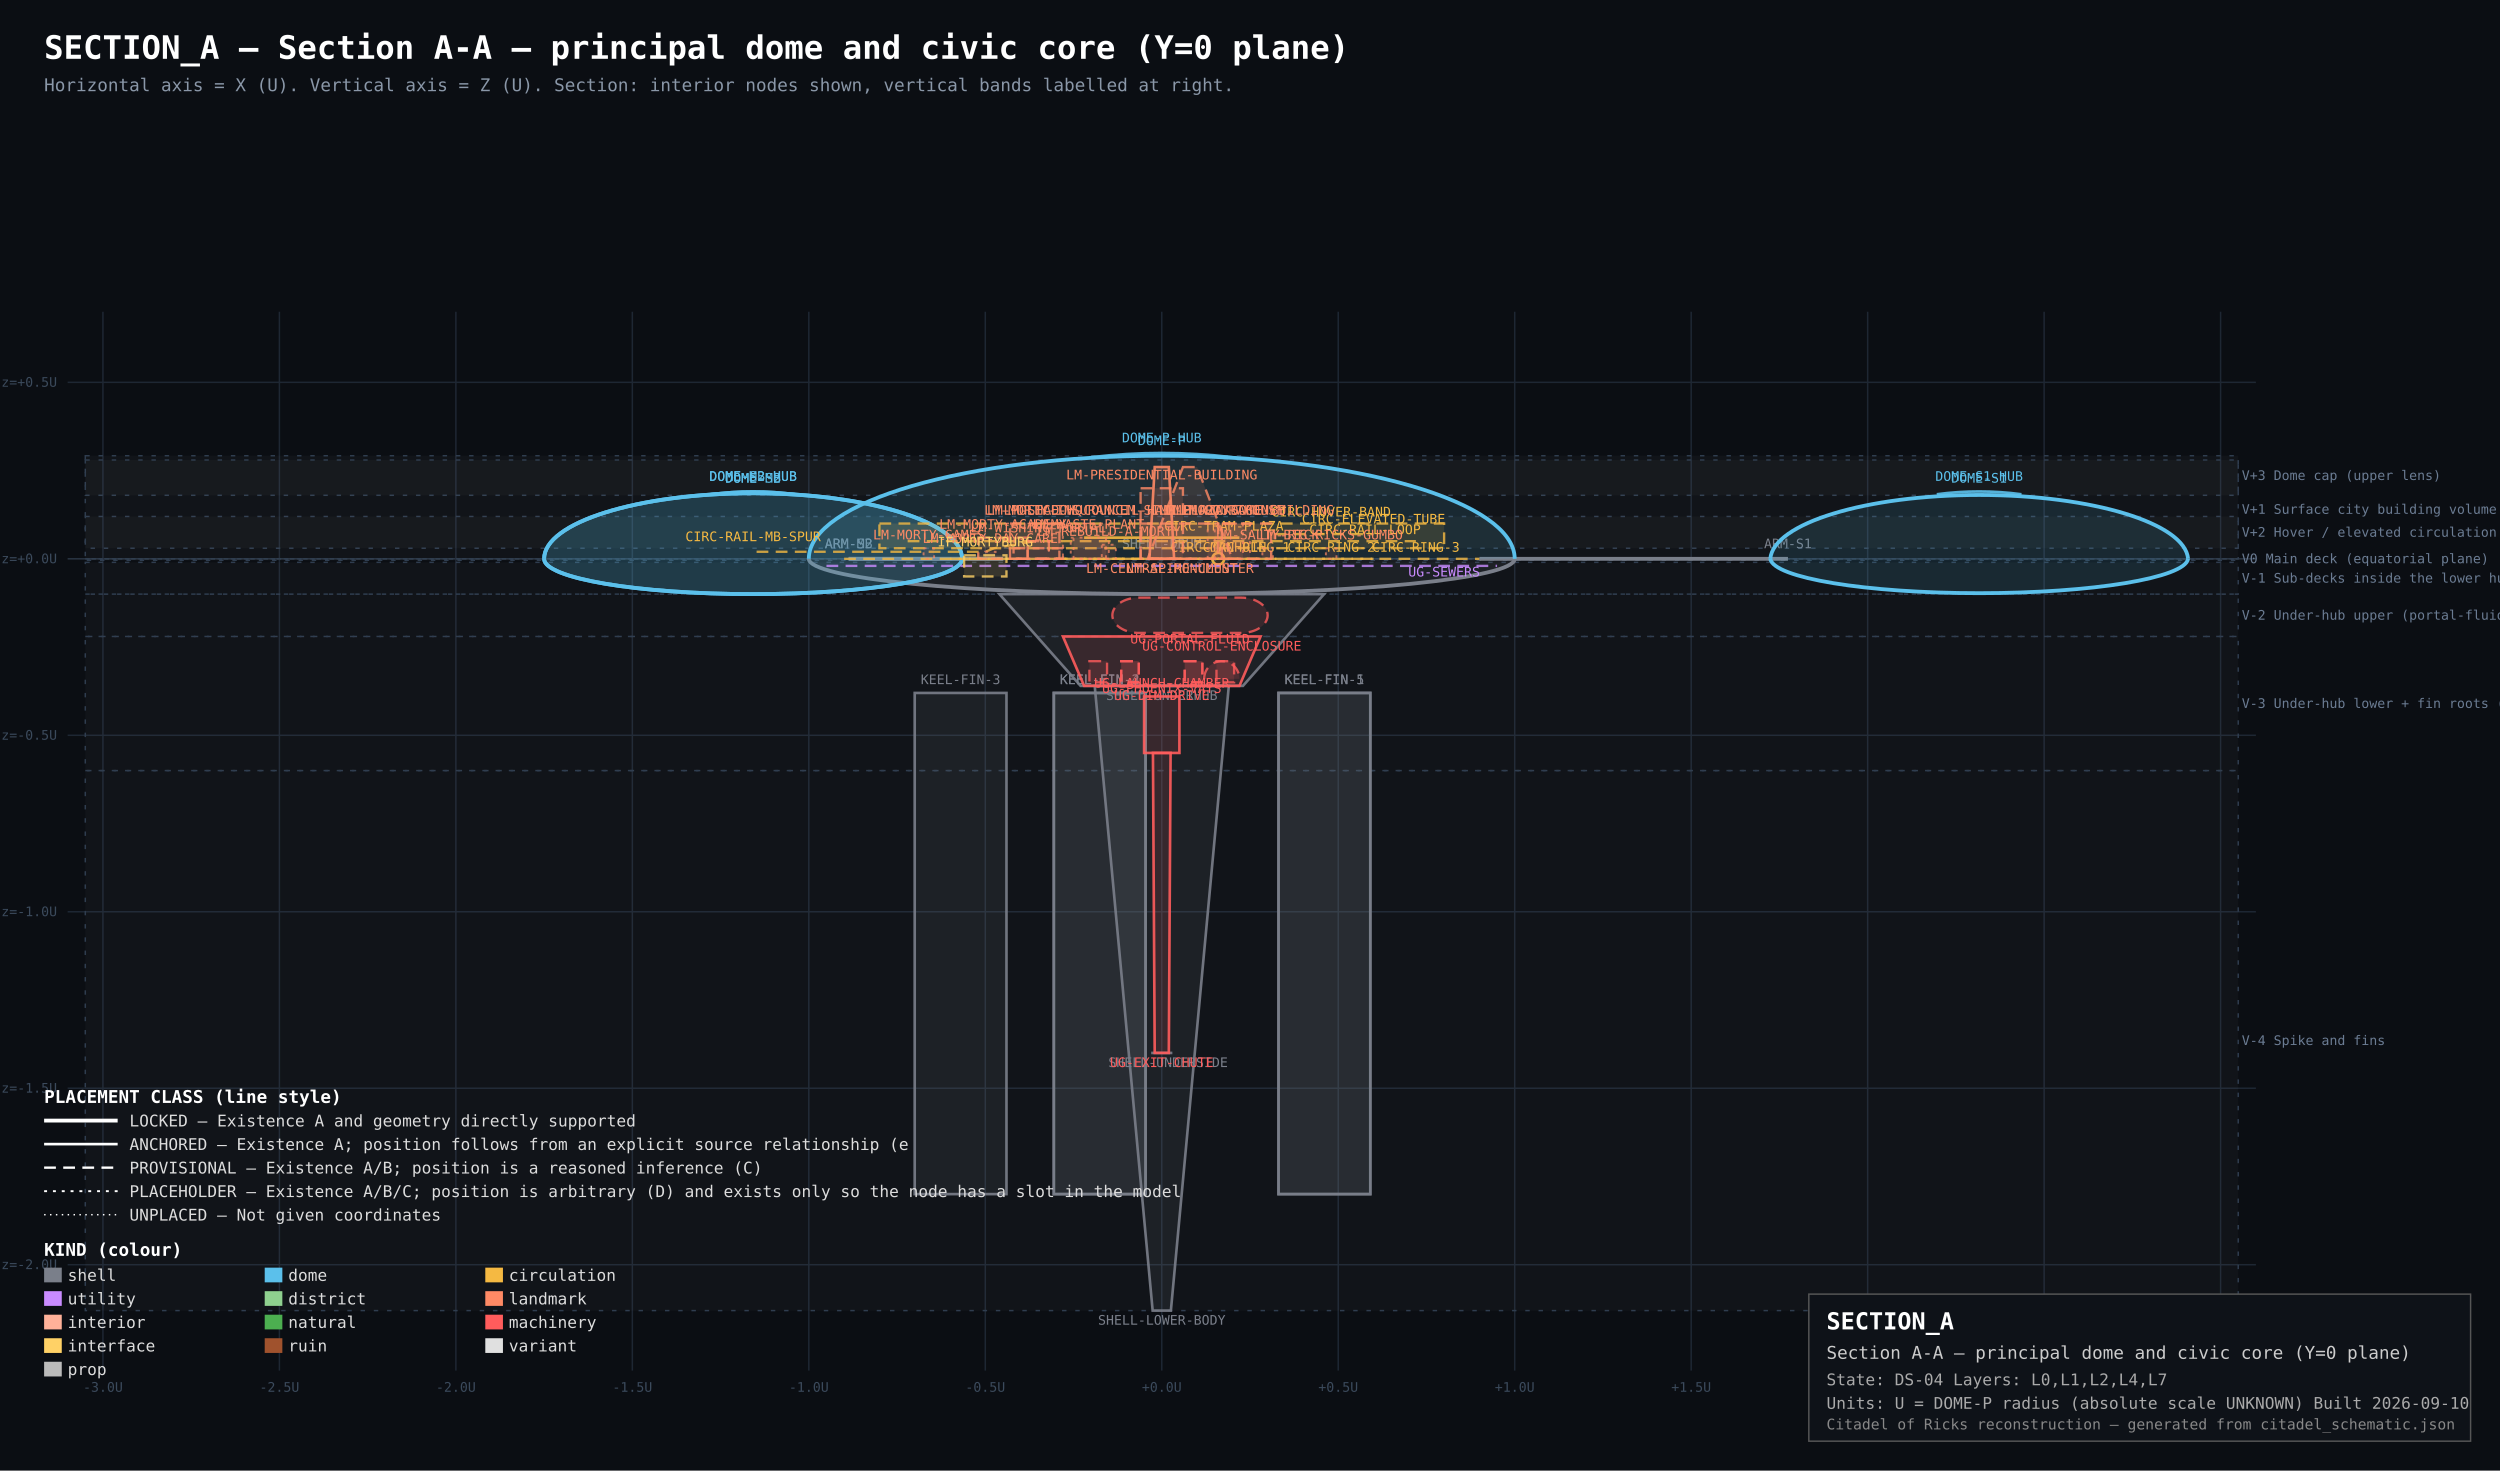
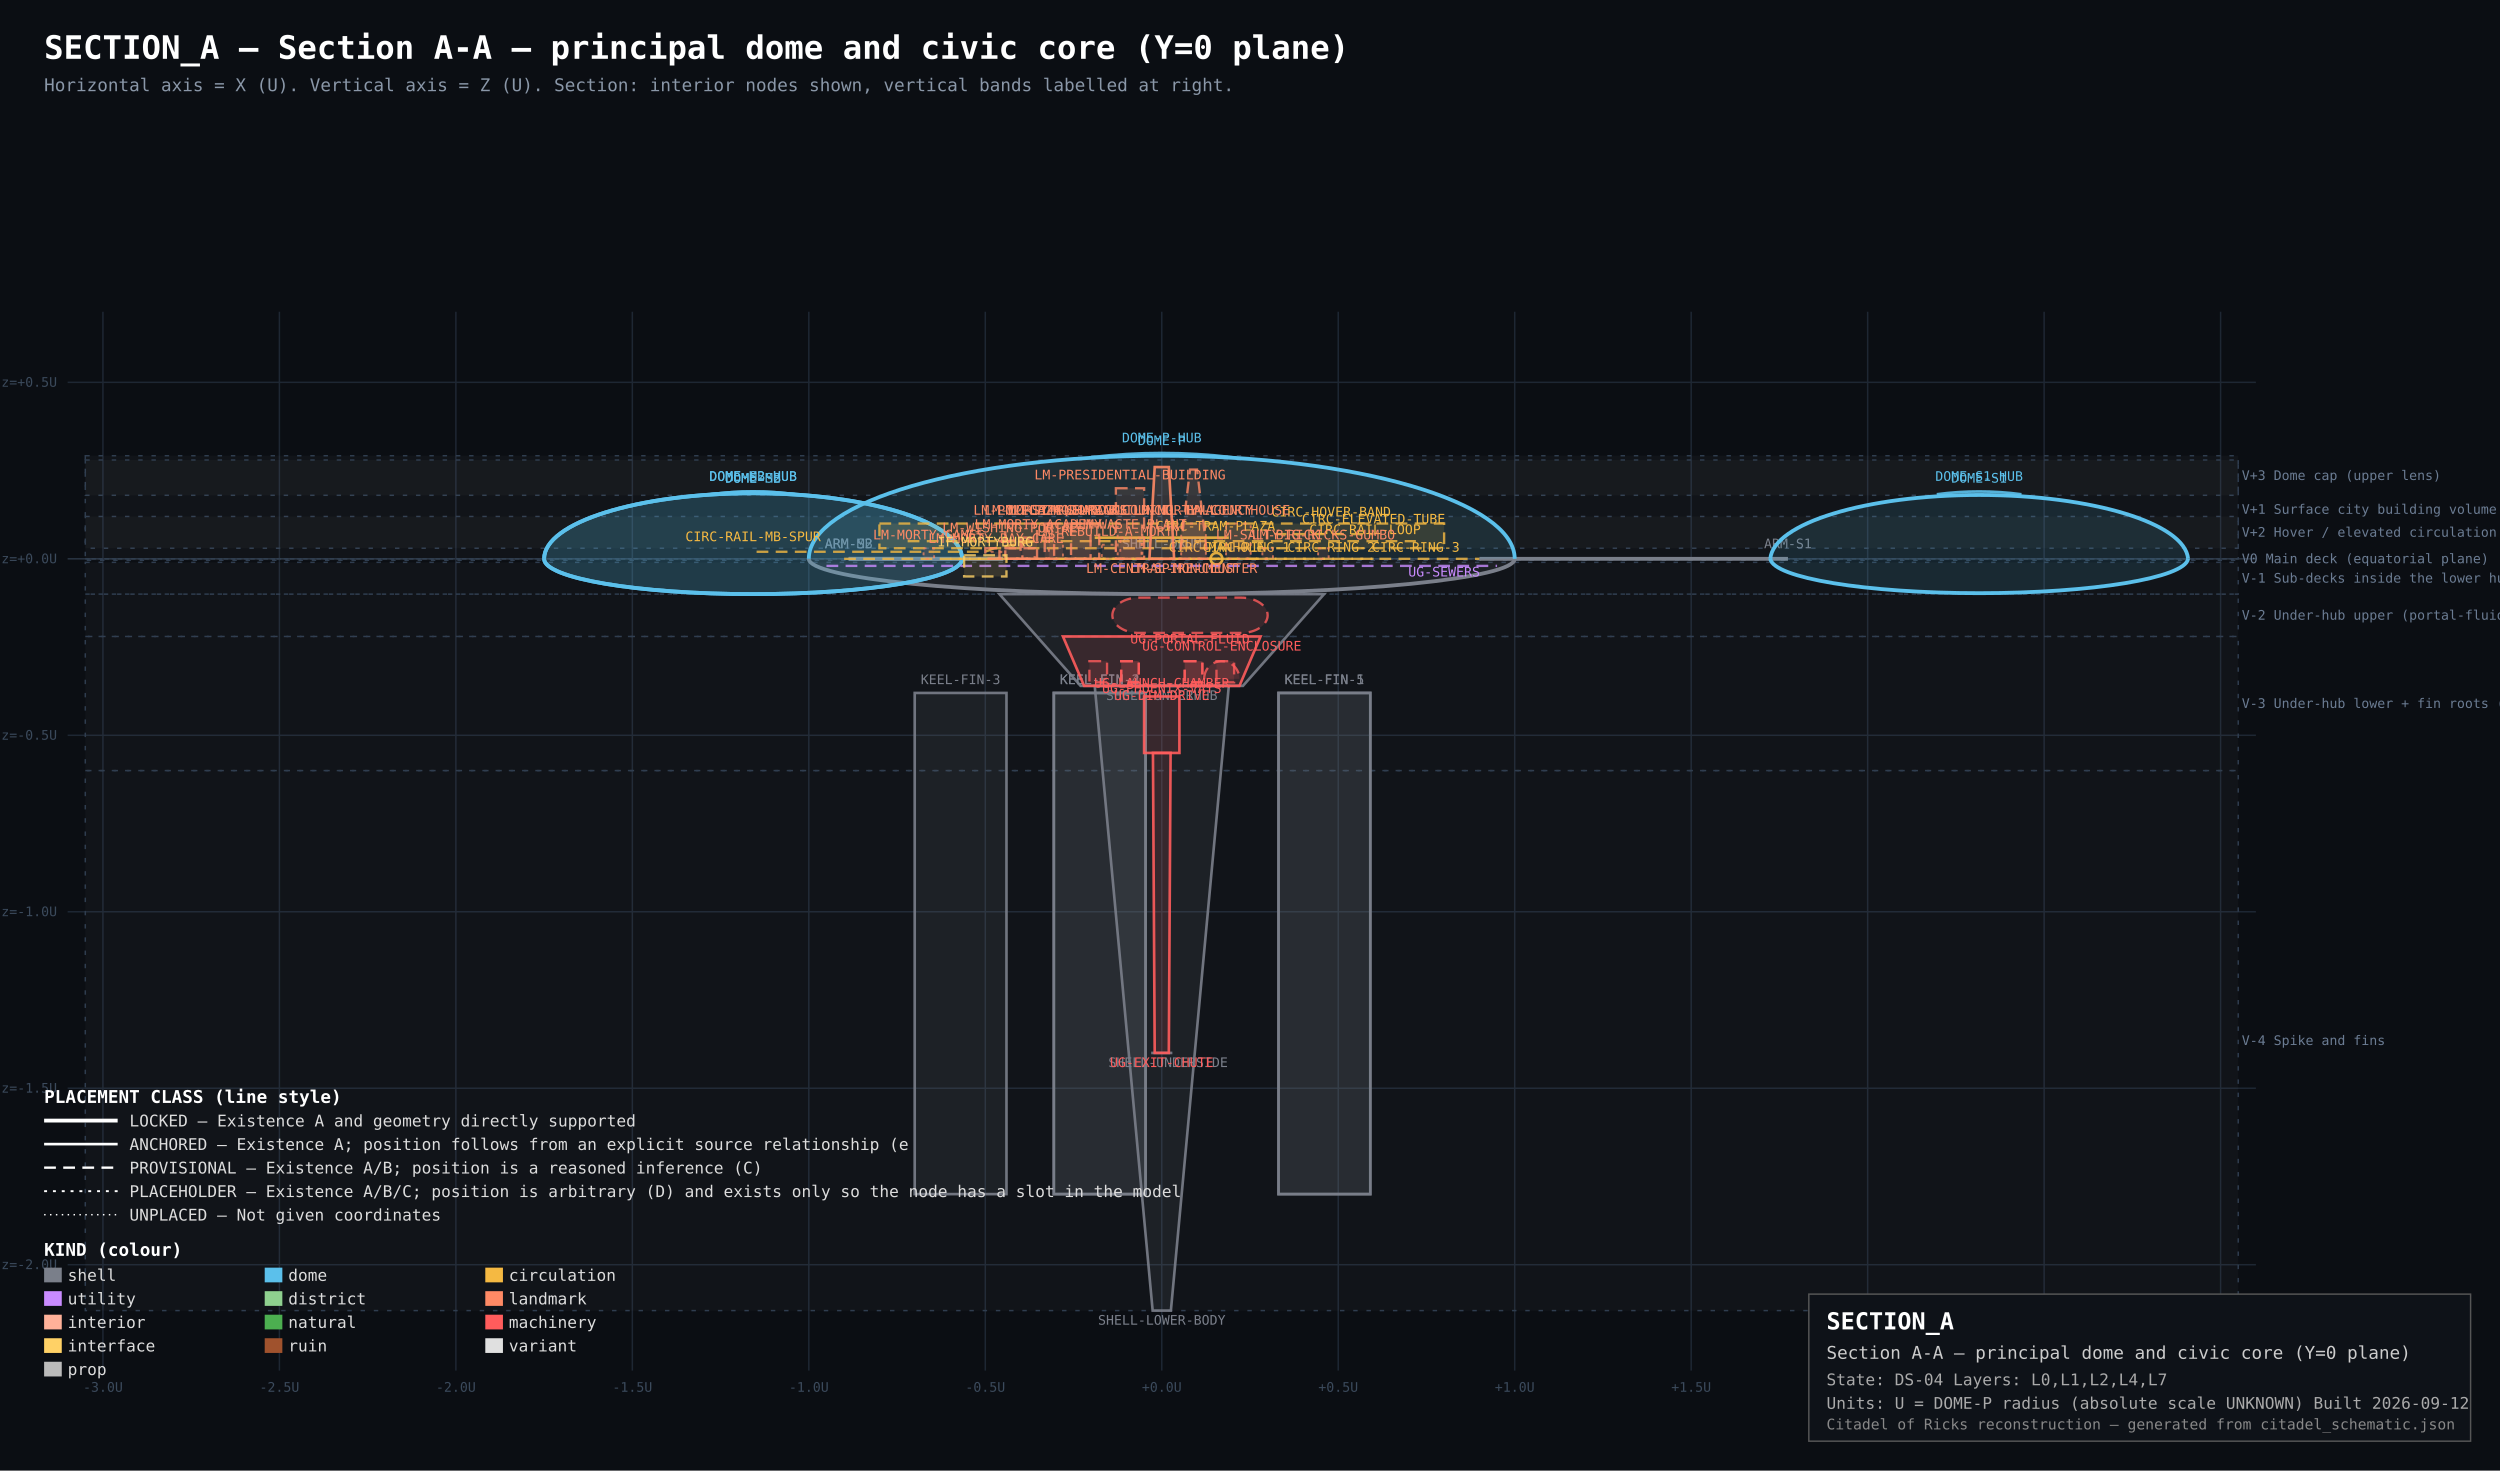
<svg xmlns="http://www.w3.org/2000/svg" width="1700" height="1000" viewBox="0 0 1700 1000" font-family="ui-monospace, Consolas, monospace">
  <rect width="1700" height="1000" fill="#0b0e13" />
  <line x1="46.0" y1="860.0" x2="1534.0" y2="860.0" stroke="#1e2733" stroke-width="1" />
  <text x="38.8" y="863.0" font-size="9" text-anchor="end" fill="#3b4a5c" font-family="ui-monospace, Consolas, monospace">z=-2.0U</text>
  <line x1="46.0" y1="740.0" x2="1534.0" y2="740.0" stroke="#1e2733" stroke-width="1" />
  <text x="38.8" y="743.0" font-size="9" text-anchor="end" fill="#3b4a5c" font-family="ui-monospace, Consolas, monospace">z=-1.5U</text>
  <line x1="46.0" y1="620.0" x2="1534.0" y2="620.0" stroke="#1e2733" stroke-width="1" />
  <text x="38.8" y="623.0" font-size="9" text-anchor="end" fill="#3b4a5c" font-family="ui-monospace, Consolas, monospace">z=-1.0U</text>
  <line x1="46.0" y1="500.0" x2="1534.0" y2="500.0" stroke="#1e2733" stroke-width="1" />
  <text x="38.8" y="503.0" font-size="9" text-anchor="end" fill="#3b4a5c" font-family="ui-monospace, Consolas, monospace">z=-0.5U</text>
  <line x1="46.0" y1="380.0" x2="1534.0" y2="380.0" stroke="#2a3644" stroke-width="1" />
  <text x="38.8" y="383.0" font-size="9" text-anchor="end" fill="#3b4a5c" font-family="ui-monospace, Consolas, monospace">z=+0.0U</text>
  <line x1="46.0" y1="260.0" x2="1534.0" y2="260.0" stroke="#1e2733" stroke-width="1" />
  <text x="38.8" y="263.0" font-size="9" text-anchor="end" fill="#3b4a5c" font-family="ui-monospace, Consolas, monospace">z=+0.5U</text>
  <line x1="70.0" y1="212.0" x2="70.0" y2="932.0" stroke="#1e2733" stroke-width="1" />
  <text x="70.0" y="946.4" font-size="9" text-anchor="middle" fill="#3b4a5c" font-family="ui-monospace, Consolas, monospace">-3.0U</text>
  <line x1="190.0" y1="212.0" x2="190.0" y2="932.0" stroke="#1e2733" stroke-width="1" />
  <text x="190.0" y="946.4" font-size="9" text-anchor="middle" fill="#3b4a5c" font-family="ui-monospace, Consolas, monospace">-2.5U</text>
  <line x1="310.0" y1="212.0" x2="310.0" y2="932.0" stroke="#1e2733" stroke-width="1" />
  <text x="310.0" y="946.4" font-size="9" text-anchor="middle" fill="#3b4a5c" font-family="ui-monospace, Consolas, monospace">-2.0U</text>
  <line x1="430.0" y1="212.0" x2="430.0" y2="932.0" stroke="#1e2733" stroke-width="1" />
  <text x="430.0" y="946.4" font-size="9" text-anchor="middle" fill="#3b4a5c" font-family="ui-monospace, Consolas, monospace">-1.5U</text>
  <line x1="550.0" y1="212.0" x2="550.0" y2="932.0" stroke="#1e2733" stroke-width="1" />
  <text x="550.0" y="946.4" font-size="9" text-anchor="middle" fill="#3b4a5c" font-family="ui-monospace, Consolas, monospace">-1.0U</text>
  <line x1="670.0" y1="212.0" x2="670.0" y2="932.0" stroke="#1e2733" stroke-width="1" />
  <text x="670.0" y="946.4" font-size="9" text-anchor="middle" fill="#3b4a5c" font-family="ui-monospace, Consolas, monospace">-0.5U</text>
  <line x1="790.0" y1="212.0" x2="790.0" y2="932.0" stroke="#1e2733" stroke-width="1" />
  <text x="790.0" y="946.4" font-size="9" text-anchor="middle" fill="#3b4a5c" font-family="ui-monospace, Consolas, monospace">+0.0U</text>
  <line x1="910.0" y1="212.0" x2="910.0" y2="932.0" stroke="#1e2733" stroke-width="1" />
  <text x="910.0" y="946.4" font-size="9" text-anchor="middle" fill="#3b4a5c" font-family="ui-monospace, Consolas, monospace">+0.5U</text>
  <line x1="1030.0" y1="212.0" x2="1030.0" y2="932.0" stroke="#1e2733" stroke-width="1" />
  <text x="1030.0" y="946.4" font-size="9" text-anchor="middle" fill="#3b4a5c" font-family="ui-monospace, Consolas, monospace">+1.0U</text>
  <line x1="1150.0" y1="212.0" x2="1150.0" y2="932.0" stroke="#1e2733" stroke-width="1" />
  <text x="1150.0" y="946.4" font-size="9" text-anchor="middle" fill="#3b4a5c" font-family="ui-monospace, Consolas, monospace">+1.5U</text>
  <line x1="1270.0" y1="212.0" x2="1270.0" y2="932.0" stroke="#1e2733" stroke-width="1" />
  <text x="1270.0" y="946.4" font-size="9" text-anchor="middle" fill="#3b4a5c" font-family="ui-monospace, Consolas, monospace">+2.0U</text>
  <line x1="1390.0" y1="212.0" x2="1390.0" y2="932.0" stroke="#1e2733" stroke-width="1" />
  <text x="1390.0" y="946.4" font-size="9" text-anchor="middle" fill="#3b4a5c" font-family="ui-monospace, Consolas, monospace">+2.5U</text>
  <line x1="1510.0" y1="212.0" x2="1510.0" y2="932.0" stroke="#1e2733" stroke-width="1" />
  <text x="1510.0" y="946.4" font-size="9" text-anchor="middle" fill="#3b4a5c" font-family="ui-monospace, Consolas, monospace">+3.0U</text>
  <rect x="58.0" y="309.9" width="1464.0" height="26.9" fill="#ffffff" fill-opacity="0.025" stroke="#2f3d4f" stroke-dasharray="3,6" />
  <text x="1524.4" y="326.4" font-size="9" text-anchor="start" fill="#6b7c93" font-family="ui-monospace, Consolas, monospace">V+3 Dome cap (upper lens)</text>
  <rect x="58.0" y="351.2" width="1464.0" height="21.6" fill="#ffffff" fill-opacity="0.025" stroke="#2f3d4f" stroke-dasharray="3,6" />
  <text x="1524.4" y="365.0" font-size="9" text-anchor="start" fill="#6b7c93" font-family="ui-monospace, Consolas, monospace">V+2 Hover / elevated circulation band</text>
  <rect x="58.0" y="312.8" width="1464.0" height="67.2" fill="#ffffff" fill-opacity="0.025" stroke="#2f3d4f" stroke-dasharray="3,6" />
  <text x="1524.4" y="349.4" font-size="9" text-anchor="start" fill="#6b7c93" font-family="ui-monospace, Consolas, monospace">V+1 Surface city building volume</text>
  <rect x="58.0" y="380.0" width="1464.0" height="1.0" fill="#ffffff" fill-opacity="0.025" stroke="#2f3d4f" stroke-dasharray="3,6" />
  <text x="1524.4" y="383.0" font-size="9" text-anchor="start" fill="#6b7c93" font-family="ui-monospace, Consolas, monospace">V0 Main deck (equatorial plane)</text>
  <rect x="58.0" y="382.4" width="1464.0" height="21.6" fill="#ffffff" fill-opacity="0.025" stroke="#2f3d4f" stroke-dasharray="3,6" />
  <text x="1524.4" y="396.2" font-size="9" text-anchor="start" fill="#6b7c93" font-family="ui-monospace, Consolas, monospace">V-1 Sub-decks inside the lower hull</text>
  <rect x="58.0" y="404.0" width="1464.0" height="28.8" fill="#ffffff" fill-opacity="0.025" stroke="#2f3d4f" stroke-dasharray="3,6" />
  <text x="1524.4" y="421.4" font-size="9" text-anchor="start" fill="#6b7c93" font-family="ui-monospace, Consolas, monospace">V-2 Under-hub upper (portal-fluid production)</text>
  <rect x="58.0" y="432.8" width="1464.0" height="91.2" fill="#ffffff" fill-opacity="0.025" stroke="#2f3d4f" stroke-dasharray="3,6" />
  <text x="1524.4" y="481.4" font-size="9" text-anchor="start" fill="#6b7c93" font-family="ui-monospace, Consolas, monospace">V-3 Under-hub lower + fin roots (Dimensional Drive, launch)</text>
  <rect x="58.0" y="524.0" width="1464.0" height="367.2" fill="#ffffff" fill-opacity="0.025" stroke="#2f3d4f" stroke-dasharray="3,6" />
  <text x="1524.4" y="710.6" font-size="9" text-anchor="start" fill="#6b7c93" font-family="ui-monospace, Consolas, monospace">V-4 Spike and fins</text>
  <text x="30" y="40" font-size="22" fill="#fff" font-weight="bold">SECTION_A — Section A-A — principal dome and civic core (Y=0 plane)</text>
  <text x="30" y="62" font-size="12" fill="#8a97a8">Horizontal axis = X (U). Vertical axis = Z (U). Section: interior nodes shown, vertical bands labelled at right.</text>
  <path d="M 550.0,380.0 A 240.0 24.0 0 0 0 1030.0,380.0" stroke="#7a7f8a" stroke-width="2.6" stroke-opacity="1.0" fill="#7a7f8a" fill-opacity="0.12" />
  <text x="790.0" y="372.8" font-size="9" text-anchor="middle" fill="#7a7f8a" font-family="ui-monospace, Consolas, monospace">SHELL-DRUM</text>
  <polygon points="679.6,404.0 900.4,404.0 845.2,466.4 734.8,466.4" stroke="#7a7f8a" stroke-width="1.8" stroke-opacity="0.9" fill="#7a7f8a" fill-opacity="0.12" />
  <text x="790.0" y="476.0" font-size="9" text-anchor="middle" fill="#7a7f8a" font-family="ui-monospace, Consolas, monospace">SHELL-UNDERHUB</text>
  <rect x="869.4" y="471.2" width="62.4" height="340.8" stroke="#7a7f8a" stroke-width="1.8" stroke-opacity="0.9" fill="#7a7f8a" fill-opacity="0.12" />
  <text x="900.6" y="465.2" font-size="9" text-anchor="middle" fill="#7a7f8a" font-family="ui-monospace, Consolas, monospace">KEEL-FIN-1</text>
  <rect x="716.6" y="471.2" width="62.4" height="340.8" stroke="#7a7f8a" stroke-width="1.8" stroke-opacity="0.9" fill="#7a7f8a" fill-opacity="0.12" />
  <text x="747.8" y="465.2" font-size="9" text-anchor="middle" fill="#7a7f8a" font-family="ui-monospace, Consolas, monospace">KEEL-FIN-2</text>
  <rect x="622.0" y="471.2" width="62.4" height="340.8" stroke="#7a7f8a" stroke-width="1.8" stroke-opacity="0.9" fill="#7a7f8a" fill-opacity="0.12" />
  <text x="653.2" y="465.2" font-size="9" text-anchor="middle" fill="#7a7f8a" font-family="ui-monospace, Consolas, monospace">KEEL-FIN-3</text>
  <rect x="716.6" y="471.2" width="62.4" height="340.8" stroke="#7a7f8a" stroke-width="1.8" stroke-opacity="0.9" fill="#7a7f8a" fill-opacity="0.12" />
  <text x="747.8" y="465.2" font-size="9" text-anchor="middle" fill="#7a7f8a" font-family="ui-monospace, Consolas, monospace">KEEL-FIN-4</text>
  <rect x="869.4" y="471.2" width="62.4" height="340.8" stroke="#7a7f8a" stroke-width="1.8" stroke-opacity="0.9" fill="#7a7f8a" fill-opacity="0.12" />
  <text x="900.6" y="465.2" font-size="9" text-anchor="middle" fill="#7a7f8a" font-family="ui-monospace, Consolas, monospace">KEEL-FIN-5</text>
  <polygon points="744.4,466.4 835.6,466.4 796.2,891.2 783.8,891.2" stroke="#7a7f8a" stroke-width="1.8" stroke-opacity="0.9" fill="#7a7f8a" fill-opacity="0.12" />
  <text x="790.0" y="900.8" font-size="9" text-anchor="middle" fill="#7a7f8a" font-family="ui-monospace, Consolas, monospace">SHELL-LOWER-BODY</text>
  <line x1="782.8" y1="716.0" x2="797.2" y2="716.0" stroke="#7a7f8a" stroke-width="1.8" stroke-opacity="0.9" fill="none" />
  <text x="794.3" y="725.6" font-size="9" text-anchor="middle" fill="#7a7f8a" font-family="ui-monospace, Consolas, monospace">SHELL-UNDERSIDE</text>
  <polyline points="1006.0,380.0 1114.0,380.0 1215.8,380.0" stroke="#7a7f8a" stroke-width="2.6" stroke-opacity="1.0" fill="none" />
  <text x="1215.8" y="372.8" font-size="9" text-anchor="middle" fill="#7a7f8a" font-family="ui-monospace, Consolas, monospace">ARM-S1</text>
  <polyline points="682.0,380.0 628.0,380.0 577.1,380.0" stroke="#7a7f8a" stroke-width="2.6" stroke-opacity="1.0" fill="none" />
  <text x="577.1" y="372.8" font-size="9" text-anchor="middle" fill="#7a7f8a" font-family="ui-monospace, Consolas, monospace">ARM-S2</text>
  <polyline points="682.0,380.0 628.0,380.0 577.1,380.0" stroke="#7a7f8a" stroke-width="2.6" stroke-opacity="1.0" fill="none" />
  <text x="577.1" y="372.8" font-size="9" text-anchor="middle" fill="#7a7f8a" font-family="ui-monospace, Consolas, monospace">ARM-MB</text>
  <path d="M 550.0,380.0 A 240.0 70.1 0 0 1 1030.0,380.0" stroke="#5bc0eb" stroke-width="2.6" stroke-opacity="1.0" fill="#5bc0eb" fill-opacity="0.12" />
  <text x="790.0" y="302.7" font-size="9" text-anchor="middle" fill="#5bc0eb" font-family="ui-monospace, Consolas, monospace">DOME-P</text>
  <path d="M 1203.8,380.0 A 142.1 44.6 0 0 1 1487.9,380.0" stroke="#5bc0eb" stroke-width="2.6" stroke-opacity="1.0" fill="#5bc0eb" fill-opacity="0.12" />
  <path d="M 1203.8,380.0 A 142.1 24.0 0 0 0 1487.9,380.0" stroke="#5bc0eb" stroke-width="2.6" stroke-opacity="1.0" fill="#5bc0eb" fill-opacity="0.12" />
  <text x="1345.8" y="328.2" font-size="9" text-anchor="middle" fill="#5bc0eb" font-family="ui-monospace, Consolas, monospace">DOME-S1</text>
  <path d="M 370.0,380.0 A 142.1 44.6 0 0 1 654.2,380.0" stroke="#5bc0eb" stroke-width="2.6" stroke-opacity="1.0" fill="#5bc0eb" fill-opacity="0.12" />
  <path d="M 370.0,380.0 A 142.1 24.0 0 0 0 654.2,380.0" stroke="#5bc0eb" stroke-width="2.6" stroke-opacity="1.0" fill="#5bc0eb" fill-opacity="0.12" />
  <text x="512.1" y="328.2" font-size="9" text-anchor="middle" fill="#5bc0eb" font-family="ui-monospace, Consolas, monospace">DOME-S2</text>
  <path d="M 370.0,380.0 A 142.1 44.6 0 0 1 654.2,380.0" stroke="#5bc0eb" stroke-width="2.6" stroke-opacity="1.0" fill="#5bc0eb" fill-opacity="0.12" />
  <path d="M 370.0,380.0 A 142.1 24.0 0 0 0 654.2,380.0" stroke="#5bc0eb" stroke-width="2.6" stroke-opacity="1.0" fill="#5bc0eb" fill-opacity="0.12" />
  <text x="512.1" y="328.2" font-size="9" text-anchor="middle" fill="#5bc0eb" font-family="ui-monospace, Consolas, monospace">DOME-MB</text>
  <path d="M 742.0,310.9 A 401.4 401.4 0 0 1 838.0,310.9" stroke="#5bc0eb" stroke-width="1.8" stroke-opacity="0.9" fill="#5bc0eb" fill-opacity="0.12" />
  <text x="790.0" y="300.8" font-size="9" text-anchor="middle" fill="#5bc0eb" font-family="ui-monospace, Consolas, monospace">DOME-P-HUB</text>
  <path d="M 1317.0,336.1 A 217.0 217.0 0 0 1 1374.6,336.1" stroke="#5bc0eb" stroke-width="1.8" stroke-opacity="0.9" fill="#5bc0eb" fill-opacity="0.12" />
  <text x="1345.8" y="327.0" font-size="9" text-anchor="middle" fill="#5bc0eb" font-family="ui-monospace, Consolas, monospace">DOME-S1-HUB</text>
  <path d="M 483.3,336.1 A 217.0 217.0 0 0 1 540.9,336.1" stroke="#5bc0eb" stroke-width="1.8" stroke-opacity="0.9" fill="#5bc0eb" fill-opacity="0.12" />
  <text x="512.1" y="327.0" font-size="9" text-anchor="middle" fill="#5bc0eb" font-family="ui-monospace, Consolas, monospace">DOME-S2-HUB</text>
  <path d="M 483.3,336.1 A 217.0 217.0 0 0 1 540.9,336.1" stroke="#5bc0eb" stroke-width="1.8" stroke-opacity="0.9" fill="#5bc0eb" fill-opacity="0.12" />
  <text x="512.1" y="327.0" font-size="9" text-anchor="middle" fill="#5bc0eb" font-family="ui-monospace, Consolas, monospace">DOME-MB-HUB</text>
  <line x1="718.0" y1="380.0" x2="862.0" y2="380.0" stroke="#f5b942" stroke-width="1.6" stroke-opacity="0.8" stroke-dasharray="8,5" fill="none" />
  <text x="847.6" y="375.2" font-size="9" text-anchor="middle" fill="#f5b942" font-family="ui-monospace, Consolas, monospace">CIRC-RING-1</text>
  <line x1="646.0" y1="380.0" x2="934.0" y2="380.0" stroke="#f5b942" stroke-width="1.6" stroke-opacity="0.8" stroke-dasharray="8,5" fill="none" />
  <text x="905.2" y="375.2" font-size="9" text-anchor="middle" fill="#f5b942" font-family="ui-monospace, Consolas, monospace">CIRC-RING-2</text>
  <line x1="574.0" y1="380.0" x2="1006.0" y2="380.0" stroke="#f5b942" stroke-width="1.6" stroke-opacity="0.8" stroke-dasharray="8,5" fill="none" />
  <text x="962.8" y="375.2" font-size="9" text-anchor="middle" fill="#f5b942" font-family="ui-monospace, Consolas, monospace">CIRC-RING-3</text>
  <line x1="617.2" y1="368.0" x2="962.8" y2="368.0" stroke="#f5b942" stroke-width="1.6" stroke-opacity="0.8" stroke-dasharray="8,5" fill="none" />
  <text x="928.2" y="363.2" font-size="9" text-anchor="middle" fill="#f5b942" font-family="ui-monospace, Consolas, monospace">CIRC-RAIL-LOOP</text>
  <polyline points="703.6,368.0 676.0,372.8 670.0,375.2 622.0,375.2 583.1,375.2 512.1,375.2" stroke="#f5b942" stroke-width="1.6" stroke-opacity="0.8" stroke-dasharray="8,5" fill="none" />
  <text x="512.1" y="368.0" font-size="9" text-anchor="middle" fill="#f5b942" font-family="ui-monospace, Consolas, monospace">CIRC-RAIL-MB-SPUR</text>
-   <line x1="737.2" y1="365.6" x2="842.8" y2="365.6" stroke="#f5b942" stroke-width="1.8" stroke-opacity="0.9" fill="none" />
-   <text x="832.2" y="360.8" font-size="9" text-anchor="middle" fill="#f5b942" font-family="ui-monospace, Consolas, monospace">CIRC-TRAM-PLAZA</text>
+   <line x1="744.4" y1="365.6" x2="835.6" y2="365.6" stroke="#f5b942" stroke-width="1.8" stroke-opacity="0.9" fill="none" />
+   <text x="826.5" y="360.8" font-size="9" text-anchor="middle" fill="#f5b942" font-family="ui-monospace, Consolas, monospace">CIRC-TRAM-PLAZA</text>
  <rect x="598.0" y="356.0" width="384.0" height="16.8" stroke="#f5b942" stroke-width="1.6" stroke-opacity="0.8" stroke-dasharray="8,5" fill="#f5b942" fill-opacity="0.12" />
  <text x="905.2" y="351.2" font-size="9" text-anchor="middle" fill="#f5b942" font-family="ui-monospace, Consolas, monospace">CIRC-HOVER-BAND</text>
-   <circle cx="828.4" cy="380.0" r="4" stroke="#f5b942" stroke-width="1.8" stroke-opacity="0.9" fill="#f5b942" fill-opacity="0.12" />
-   <text x="828.4" y="375.2" font-size="9" text-anchor="middle" fill="#f5b942" font-family="ui-monospace, Consolas, monospace">CIRC-MANHOLE</text>
+   <circle cx="827.2" cy="380.0" r="4" stroke="#f5b942" stroke-width="1.8" stroke-opacity="0.9" fill="#f5b942" fill-opacity="0.12" />
+   <text x="827.2" y="375.2" font-size="9" text-anchor="middle" fill="#f5b942" font-family="ui-monospace, Consolas, monospace">CIRC-MANHOLE</text>
  <polyline points="866.8,363.2 898.0,363.2 934.0,363.2" stroke="#f5b942" stroke-width="1.6" stroke-opacity="0.8" stroke-dasharray="8,5" fill="none" />
  <text x="934.0" y="356.0" font-size="9" text-anchor="middle" fill="#f5b942" font-family="ui-monospace, Consolas, monospace">CIRC-ELEVATED-TUBE</text>
  <line x1="562.0" y1="384.8" x2="1018.0" y2="384.8" stroke="#c98bff" stroke-width="1.6" stroke-opacity="0.8" stroke-dasharray="8,5" fill="none" />
  <text x="982.0" y="392.0" font-size="9" text-anchor="middle" fill="#c98bff" font-family="ui-monospace, Consolas, monospace">UG-SEWERS</text>
  <polygon points="785.2,317.6 794.8,317.6 798.4,380.0 781.6,380.0" stroke="#ff8a65" stroke-width="1.8" stroke-opacity="0.9" fill="#ff8a65" fill-opacity="0.12" />
  <text x="790.0" y="389.6" font-size="9" text-anchor="middle" fill="#ff8a65" font-family="ui-monospace, Consolas, monospace">LM-CENTRAL-MONUMENT</text>
-   <polygon points="804.4,317.6 814.0,317.6 838.0,380.0 780.4,380.0" stroke="#ff8a65" stroke-width="1.6" stroke-opacity="0.8" stroke-dasharray="8,5" fill="#ff8a65" fill-opacity="0.12" />
-   <text x="809.2" y="389.6" font-size="9" text-anchor="middle" fill="#ff8a65" font-family="ui-monospace, Consolas, monospace">LM-SPIRE-CLUSTER</text>
-   <rect x="775.6" y="332.0" width="28.8" height="48.0" stroke="#ff8a65" stroke-width="1.6" stroke-opacity="0.8" stroke-dasharray="8,5" fill="#ff8a65" fill-opacity="0.12" />
-   <text x="790.0" y="326.0" font-size="9" text-anchor="middle" fill="#ff8a65" font-family="ui-monospace, Consolas, monospace">LM-PRESIDENTIAL-BUILDING</text>
-   <rect x="830.8" y="356.0" width="33.6" height="24.0" stroke="#ff8a65" stroke-width="1.6" stroke-opacity="0.8" stroke-dasharray="8,5" fill="#ff8a65" fill-opacity="0.12" />
-   <text x="847.6" y="350.0" font-size="9" text-anchor="middle" fill="#ff8a65" font-family="ui-monospace, Consolas, monospace">LM-PLAZA-DOME-BUILDING</text>
-   <rect x="730.0" y="356.0" width="24.0" height="24.0" stroke="#ff8a65" stroke-width="1.3" stroke-opacity="0.7" stroke-dasharray="2,4" fill="#ff8a65" fill-opacity="0.12" />
-   <text x="742.0" y="350.0" font-size="9" text-anchor="middle" fill="#ff8a65" font-family="ui-monospace, Consolas, monospace">LM-SHADOW-COUNCIL-HALL</text>
-   <rect x="826.0" y="356.0" width="24.0" height="24.0" stroke="#ff8a65" stroke-width="1.3" stroke-opacity="0.7" stroke-dasharray="2,4" fill="#ff8a65" fill-opacity="0.12" />
-   <text x="838.0" y="350.0" font-size="9" text-anchor="middle" fill="#ff8a65" font-family="ui-monospace, Consolas, monospace">LM-COURTHOUSE</text>
-   <rect x="821.2" y="356.0" width="24.0" height="24.0" stroke="#ff8a65" stroke-width="1.3" stroke-opacity="0.7" stroke-dasharray="2,4" fill="#ff8a65" fill-opacity="0.12" />
-   <text x="833.2" y="350.0" font-size="9" text-anchor="middle" fill="#ff8a65" font-family="ui-monospace, Consolas, monospace">LM-MORTY-AGENCY</text>
-   <rect x="686.8" y="356.0" width="33.6" height="24.0" stroke="#ff8a65" stroke-width="1.6" stroke-opacity="0.8" stroke-dasharray="8,5" fill="#ff8a65" fill-opacity="0.12" />
-   <text x="703.6" y="350.0" font-size="9" text-anchor="middle" fill="#ff8a65" font-family="ui-monospace, Consolas, monospace">LM-POLICE-HQ</text>
-   <rect x="665.2" y="365.6" width="33.6" height="14.4" stroke="#ff8a65" stroke-width="1.6" stroke-opacity="0.8" stroke-dasharray="8,5" fill="#ff8a65" fill-opacity="0.12" />
-   <text x="682.0" y="359.6" font-size="9" text-anchor="middle" fill="#ff8a65" font-family="ui-monospace, Consolas, monospace">LM-MORTY-ACADEMY</text>
-   <rect x="775.6" y="356.0" width="52.8" height="24.0" stroke="#ff8a65" stroke-width="1.6" stroke-opacity="0.8" stroke-dasharray="8,5" fill="#ff8a65" fill-opacity="0.12" />
-   <text x="802.0" y="350.0" font-size="9" text-anchor="middle" fill="#ff8a65" font-family="ui-monospace, Consolas, monospace">LM-SIMPLE-RICKS</text>
-   <rect x="689.2" y="372.8" width="33.6" height="7.2" stroke="#ff8a65" stroke-width="1.6" stroke-opacity="0.8" stroke-dasharray="8,5" fill="none" />
-   <rect x="698.8" y="368.0" width="14.4" height="12.0" stroke="#ff8a65" stroke-width="1.6" stroke-opacity="0.8" stroke-dasharray="8,5" fill="#ff8a65" fill-opacity="0.12" />
-   <text x="706.0" y="362.0" font-size="9" text-anchor="middle" fill="#ff8a65" font-family="ui-monospace, Consolas, monospace">LM-WISHING-PORTAL</text>
-   <rect x="728.1" y="365.6" width="24.0" height="14.4" stroke="#ff8a65" stroke-width="1.3" stroke-opacity="0.7" stroke-dasharray="2,4" fill="#ff8a65" fill-opacity="0.12" />
-   <text x="740.1" y="359.6" font-size="9" text-anchor="middle" fill="#ff8a65" font-family="ui-monospace, Consolas, monospace">LM-WASTE-PLANT</text>
-   <rect x="669.8" y="375.2" width="7.2" height="4.8" stroke="#ff8a65" stroke-width="1.3" stroke-opacity="0.7" stroke-dasharray="2,4" fill="#ff8a65" fill-opacity="0.12" />
-   <text x="673.4" y="369.2" font-size="9" text-anchor="middle" fill="#ff8a65" font-family="ui-monospace, Consolas, monospace">LM-MORTY-DAY-CARE</text>
+   <polygon points="809.2,319.3 814.0,319.3 821.2,380.0 802.0,380.0" stroke="#ff8a65" stroke-width="1.6" stroke-opacity="0.8" stroke-dasharray="8,5" fill="#ff8a65" fill-opacity="0.12" />
+   <text x="811.6" y="389.6" font-size="9" text-anchor="middle" fill="#ff8a65" font-family="ui-monospace, Consolas, monospace">LM-SPIRE-CLUSTER</text>
+   <rect x="758.8" y="332.0" width="19.2" height="48.0" stroke="#ff8a65" stroke-width="1.6" stroke-opacity="0.8" stroke-dasharray="8,5" fill="#ff8a65" fill-opacity="0.12" />
+   <text x="768.4" y="326.0" font-size="9" text-anchor="middle" fill="#ff8a65" font-family="ui-monospace, Consolas, monospace">LM-PRESIDENTIAL-BUILDING</text>
+   <rect x="728.3" y="356.0" width="19.2" height="24.0" stroke="#ff8a65" stroke-width="1.6" stroke-opacity="0.8" stroke-dasharray="8,5" fill="#ff8a65" fill-opacity="0.12" />
+   <text x="737.9" y="350.0" font-size="9" text-anchor="middle" fill="#ff8a65" font-family="ui-monospace, Consolas, monospace">LM-PLAZA-DOME-BUILDING</text>
+   <rect x="760.0" y="356.0" width="16.8" height="24.0" stroke="#ff8a65" stroke-width="1.3" stroke-opacity="0.7" stroke-dasharray="2,4" fill="#ff8a65" fill-opacity="0.12" />
+   <text x="768.4" y="350.0" font-size="9" text-anchor="middle" fill="#ff8a65" font-family="ui-monospace, Consolas, monospace">LM-SHADOW-COUNCIL-HALL</text>
+   <rect x="833.7" y="356.0" width="16.8" height="24.0" stroke="#ff8a65" stroke-width="1.3" stroke-opacity="0.7" stroke-dasharray="2,4" fill="#ff8a65" fill-opacity="0.12" />
+   <text x="842.1" y="350.0" font-size="9" text-anchor="middle" fill="#ff8a65" font-family="ui-monospace, Consolas, monospace">LM-COURTHOUSE</text>
+   <rect x="803.2" y="356.0" width="16.8" height="24.0" stroke="#ff8a65" stroke-width="1.3" stroke-opacity="0.7" stroke-dasharray="2,4" fill="#ff8a65" fill-opacity="0.12" />
+   <text x="811.6" y="350.0" font-size="9" text-anchor="middle" fill="#ff8a65" font-family="ui-monospace, Consolas, monospace">LM-MORTY-AGENCY</text>
+   <rect x="683.6" y="356.0" width="21.6" height="24.0" stroke="#ff8a65" stroke-width="1.6" stroke-opacity="0.8" stroke-dasharray="8,5" fill="#ff8a65" fill-opacity="0.12" />
+   <text x="694.4" y="350.0" font-size="9" text-anchor="middle" fill="#ff8a65" font-family="ui-monospace, Consolas, monospace">LM-POLICE-HQ</text>
+   <rect x="695.2" y="365.6" width="21.6" height="14.4" stroke="#ff8a65" stroke-width="1.6" stroke-opacity="0.8" stroke-dasharray="8,5" fill="#ff8a65" fill-opacity="0.12" />
+   <text x="706.0" y="359.6" font-size="9" text-anchor="middle" fill="#ff8a65" font-family="ui-monospace, Consolas, monospace">LM-MORTY-ACADEMY</text>
+   <rect x="710.4" y="356.0" width="31.2" height="24.0" stroke="#ff8a65" stroke-width="1.6" stroke-opacity="0.8" stroke-dasharray="8,5" fill="#ff8a65" fill-opacity="0.12" />
+   <text x="726.0" y="350.0" font-size="9" text-anchor="middle" fill="#ff8a65" font-family="ui-monospace, Consolas, monospace">LM-SIMPLE-RICKS</text>
+   <rect x="670.0" y="372.8" width="33.6" height="7.2" stroke="#ff8a65" stroke-width="1.6" stroke-opacity="0.8" stroke-dasharray="8,5" fill="none" />
+   <rect x="679.6" y="368.0" width="14.4" height="12.0" stroke="#ff8a65" stroke-width="1.6" stroke-opacity="0.8" stroke-dasharray="8,5" fill="#ff8a65" fill-opacity="0.12" />
+   <text x="686.8" y="362.0" font-size="9" text-anchor="middle" fill="#ff8a65" font-family="ui-monospace, Consolas, monospace">LM-WISHING-PORTAL</text>
+   <rect x="761.8" y="365.6" width="14.4" height="14.4" stroke="#ff8a65" stroke-width="1.3" stroke-opacity="0.7" stroke-dasharray="2,4" fill="#ff8a65" fill-opacity="0.12" />
+   <text x="769.0" y="359.6" font-size="9" text-anchor="middle" fill="#ff8a65" font-family="ui-monospace, Consolas, monospace">LM-WASTE-PLANT</text>
+   <rect x="673.7" y="375.2" width="7.2" height="4.8" stroke="#ff8a65" stroke-width="1.3" stroke-opacity="0.7" stroke-dasharray="2,4" fill="#ff8a65" fill-opacity="0.12" />
+   <text x="677.3" y="369.2" font-size="9" text-anchor="middle" fill="#ff8a65" font-family="ui-monospace, Consolas, monospace">LM-MORTY-DAY-CARE</text>
  <rect x="628.0" y="372.8" width="7.2" height="7.2" stroke="#ff8a65" stroke-width="1.3" stroke-opacity="0.7" stroke-dasharray="2,4" fill="#ff8a65" fill-opacity="0.12" />
  <text x="631.6" y="366.8" font-size="9" text-anchor="middle" fill="#ff8a65" font-family="ui-monospace, Consolas, monospace">LM-MORTY-GAMES</text>
  <rect x="713.2" y="356.0" width="9.6" height="24.0" stroke="#ff8a65" stroke-width="1.3" stroke-opacity="0.7" stroke-dasharray="2,4" fill="#ff8a65" fill-opacity="0.12" />
  <text x="718.0" y="350.0" font-size="9" text-anchor="middle" fill="#ff8a65" font-family="ui-monospace, Consolas, monospace">LM-MORTY-INSURANCE</text>
  <rect x="858.4" y="372.8" width="7.2" height="7.2" stroke="#ff8a65" stroke-width="1.3" stroke-opacity="0.7" stroke-dasharray="2,4" fill="#ff8a65" fill-opacity="0.12" />
  <text x="862.0" y="366.8" font-size="9" text-anchor="middle" fill="#ff8a65" font-family="ui-monospace, Consolas, monospace">LM-SALTY-RICK</text>
-   <rect x="901.6" y="372.8" width="7.2" height="7.2" stroke="#ff8a65" stroke-width="1.3" stroke-opacity="0.7" stroke-dasharray="2,4" fill="#ff8a65" fill-opacity="0.12" />
-   <text x="905.2" y="366.8" font-size="9" text-anchor="middle" fill="#ff8a65" font-family="ui-monospace, Consolas, monospace">LM-BIG-RICKS-GUMBO</text>
+   <rect x="896.3" y="372.8" width="7.2" height="7.2" stroke="#ff8a65" stroke-width="1.3" stroke-opacity="0.7" stroke-dasharray="2,4" fill="#ff8a65" fill-opacity="0.12" />
+   <text x="899.9" y="366.8" font-size="9" text-anchor="middle" fill="#ff8a65" font-family="ui-monospace, Consolas, monospace">LM-BIG-RICKS-GUMBO</text>
  <rect x="749.2" y="370.4" width="9.6" height="9.6" stroke="#ff8a65" stroke-width="1.3" stroke-opacity="0.7" stroke-dasharray="2,4" fill="#ff8a65" fill-opacity="0.12" />
  <text x="754.0" y="364.4" font-size="9" text-anchor="middle" fill="#ff8a65" font-family="ui-monospace, Consolas, monospace">LM-REBUILD-A-MORTY</text>
  <rect x="756.4" y="406.4" width="105.6" height="24.0" rx="18" stroke="#ff5c5c" stroke-width="1.6" stroke-opacity="0.8" stroke-dasharray="8,5" fill="#ff5c5c" fill-opacity="0.12" />
  <text x="809.2" y="437.6" font-size="9" text-anchor="middle" fill="#ff5c5c" font-family="ui-monospace, Consolas, monospace">UG-PORTAL-FLUID</text>
  <polygon points="722.8,432.8 857.2,432.8 842.8,466.4 737.2,466.4" stroke="#ff5c5c" stroke-width="1.8" stroke-opacity="0.9" fill="#ff5c5c" fill-opacity="0.12" />
  <text x="790.0" y="476.0" font-size="9" text-anchor="middle" fill="#ff5c5c" font-family="ui-monospace, Consolas, monospace">UG-DIM-DRIVE</text>
  <path d="M 818.8,461.6 A 12.0 12.0 0 0 1 842.8,461.6" stroke="#ff5c5c" stroke-width="1.6" stroke-opacity="0.8" stroke-dasharray="8,5" fill="#ff5c5c" fill-opacity="0.12" />
  <text x="830.8" y="442.4" font-size="9" text-anchor="middle" fill="#ff5c5c" font-family="ui-monospace, Consolas, monospace">UG-CONTROL-ENCLOSURE</text>
  <rect x="827.2" y="449.6" width="12.0" height="14.4" stroke="#ff5c5c" stroke-width="1.6" stroke-opacity="0.8" stroke-dasharray="8,5" fill="#ff5c5c" fill-opacity="0.12" />
  <rect x="805.6" y="449.6" width="12.0" height="14.4" stroke="#ff5c5c" stroke-width="1.6" stroke-opacity="0.8" stroke-dasharray="8,5" fill="#ff5c5c" fill-opacity="0.12" />
  <rect x="762.4" y="449.6" width="12.0" height="14.4" stroke="#ff5c5c" stroke-width="1.6" stroke-opacity="0.8" stroke-dasharray="8,5" fill="#ff5c5c" fill-opacity="0.12" />
  <rect x="740.8" y="449.6" width="12.0" height="14.4" stroke="#ff5c5c" stroke-width="1.6" stroke-opacity="0.8" stroke-dasharray="8,5" fill="#ff5c5c" fill-opacity="0.12" />
  <rect x="762.4" y="449.6" width="12.0" height="14.4" stroke="#ff5c5c" stroke-width="1.6" stroke-opacity="0.8" stroke-dasharray="8,5" fill="#ff5c5c" fill-opacity="0.12" />
  <rect x="805.6" y="449.6" width="12.0" height="14.4" stroke="#ff5c5c" stroke-width="1.6" stroke-opacity="0.8" stroke-dasharray="8,5" fill="#ff5c5c" fill-opacity="0.12" />
  <text x="790.0" y="471.2" font-size="9" text-anchor="middle" fill="#ff5c5c" font-family="ui-monospace, Consolas, monospace">UG-PHOENIX-VATS</text>
  <rect x="778.0" y="473.6" width="24.0" height="38.4" stroke="#ff5c5c" stroke-width="1.8" stroke-opacity="0.9" fill="#ff5c5c" fill-opacity="0.12" />
  <text x="790.0" y="467.6" font-size="9" text-anchor="middle" fill="#ff5c5c" font-family="ui-monospace, Consolas, monospace">UG-LAUNCH-CHAMBER</text>
  <polygon points="784.0,512.0 796.0,512.0 794.8,716.0 785.2,716.0" stroke="#ff5c5c" stroke-width="1.8" stroke-opacity="0.9" fill="#ff5c5c" fill-opacity="0.12" />
  <text x="790.0" y="725.6" font-size="9" text-anchor="middle" fill="#ff5c5c" font-family="ui-monospace, Consolas, monospace">UG-EXIT-CHUTE</text>
  <rect x="655.6" y="377.6" width="28.8" height="14.4" stroke="#ffd166" stroke-width="1.6" stroke-opacity="0.8" stroke-dasharray="8,5" fill="#ffd166" fill-opacity="0.12" />
  <text x="670.0" y="371.6" font-size="9" text-anchor="middle" fill="#ffd166" font-family="ui-monospace, Consolas, monospace">IF-MORTYBURG</text>
  <text x="30" y="750" font-size="12" fill="#fff" font-family="ui-monospace, Consolas, monospace" font-weight="bold">PLACEMENT CLASS (line style)</text>
  <line x1="30" y1="762" x2="80" y2="762" stroke="#fff" stroke-width="2.6" />
  <text x="88" y="766" font-size="11" fill="#ddd" font-family="ui-monospace, Consolas, monospace">LOCKED — Existence A and geometry directly supported</text>
  <line x1="30" y1="778" x2="80" y2="778" stroke="#fff" stroke-width="1.8" />
  <text x="88" y="782" font-size="11" fill="#ddd" font-family="ui-monospace, Consolas, monospace">ANCHORED — Existence A; position follows from an explicit source relationship (e</text>
  <line x1="30" y1="794" x2="80" y2="794" stroke="#fff" stroke-width="1.6" stroke-dasharray="8,5" />
  <text x="88" y="798" font-size="11" fill="#ddd" font-family="ui-monospace, Consolas, monospace">PROVISIONAL — Existence A/B; position is a reasoned inference (C)</text>
  <line x1="30" y1="810" x2="80" y2="810" stroke="#fff" stroke-width="1.3" stroke-dasharray="2,4" />
  <text x="88" y="814" font-size="11" fill="#ddd" font-family="ui-monospace, Consolas, monospace">PLACEHOLDER — Existence A/B/C; position is arbitrary (D) and exists only so the node has a slot in the model</text>
  <line x1="30" y1="826" x2="80" y2="826" stroke="#fff" stroke-width="1.0" stroke-dasharray="1,3" />
  <text x="88" y="830" font-size="11" fill="#ddd" font-family="ui-monospace, Consolas, monospace">UNPLACED — Not given coordinates</text>
  <text x="30" y="854" font-size="12" fill="#fff" font-family="ui-monospace, Consolas, monospace" font-weight="bold">KIND (colour)</text>
  <rect x="30" y="862" width="12" height="10" fill="#7a7f8a" />
  <text x="46" y="871" font-size="11" fill="#ddd" font-family="ui-monospace, Consolas, monospace">shell</text>
  <rect x="180" y="862" width="12" height="10" fill="#5bc0eb" />
  <text x="196" y="871" font-size="11" fill="#ddd" font-family="ui-monospace, Consolas, monospace">dome</text>
  <rect x="330" y="862" width="12" height="10" fill="#f5b942" />
  <text x="346" y="871" font-size="11" fill="#ddd" font-family="ui-monospace, Consolas, monospace">circulation</text>
  <rect x="30" y="878" width="12" height="10" fill="#c98bff" />
  <text x="46" y="887" font-size="11" fill="#ddd" font-family="ui-monospace, Consolas, monospace">utility</text>
  <rect x="180" y="878" width="12" height="10" fill="#8fd18f" />
  <text x="196" y="887" font-size="11" fill="#ddd" font-family="ui-monospace, Consolas, monospace">district</text>
  <rect x="330" y="878" width="12" height="10" fill="#ff8a65" />
  <text x="346" y="887" font-size="11" fill="#ddd" font-family="ui-monospace, Consolas, monospace">landmark</text>
  <rect x="30" y="894" width="12" height="10" fill="#ffb199" />
  <text x="46" y="903" font-size="11" fill="#ddd" font-family="ui-monospace, Consolas, monospace">interior</text>
  <rect x="180" y="894" width="12" height="10" fill="#4caf50" />
  <text x="196" y="903" font-size="11" fill="#ddd" font-family="ui-monospace, Consolas, monospace">natural</text>
  <rect x="330" y="894" width="12" height="10" fill="#ff5c5c" />
  <text x="346" y="903" font-size="11" fill="#ddd" font-family="ui-monospace, Consolas, monospace">machinery</text>
  <rect x="30" y="910" width="12" height="10" fill="#ffd166" />
  <text x="46" y="919" font-size="11" fill="#ddd" font-family="ui-monospace, Consolas, monospace">interface</text>
  <rect x="180" y="910" width="12" height="10" fill="#a0522d" />
  <text x="196" y="919" font-size="11" fill="#ddd" font-family="ui-monospace, Consolas, monospace">ruin</text>
  <rect x="330" y="910" width="12" height="10" fill="#e0e0e0" />
  <text x="346" y="919" font-size="11" fill="#ddd" font-family="ui-monospace, Consolas, monospace">variant</text>
  <rect x="30" y="926" width="12" height="10" fill="#bbbbbb" />
  <text x="46" y="935" font-size="11" fill="#ddd" font-family="ui-monospace, Consolas, monospace">prop</text>
  <rect x="1230" y="880" width="450" height="100" fill="#0e1218" stroke="#555" />
  <text x="1242" y="904" font-size="16" fill="#fff" font-family="ui-monospace, Consolas, monospace" font-weight="bold">SECTION_A</text>
  <text x="1242" y="924" font-size="12" fill="#ccc" font-family="ui-monospace, Consolas, monospace">Section A-A — principal dome and civic core (Y=0 plane)</text>
  <text x="1242" y="942" font-size="11" fill="#aaa" font-family="ui-monospace, Consolas, monospace">State: DS-04   Layers: L0,L1,L2,L4,L7</text>
-   <text x="1242" y="958" font-size="11" fill="#aaa" font-family="ui-monospace, Consolas, monospace">Units: U = DOME-P radius (absolute scale UNKNOWN)   Built 2026-09-10</text>
+   <text x="1242" y="958" font-size="11" fill="#aaa" font-family="ui-monospace, Consolas, monospace">Units: U = DOME-P radius (absolute scale UNKNOWN)   Built 2026-09-12</text>
  <text x="1242" y="972" font-size="10" fill="#888" font-family="ui-monospace, Consolas, monospace">Citadel of Ricks reconstruction — generated from citadel_schematic.json</text>
</svg>
